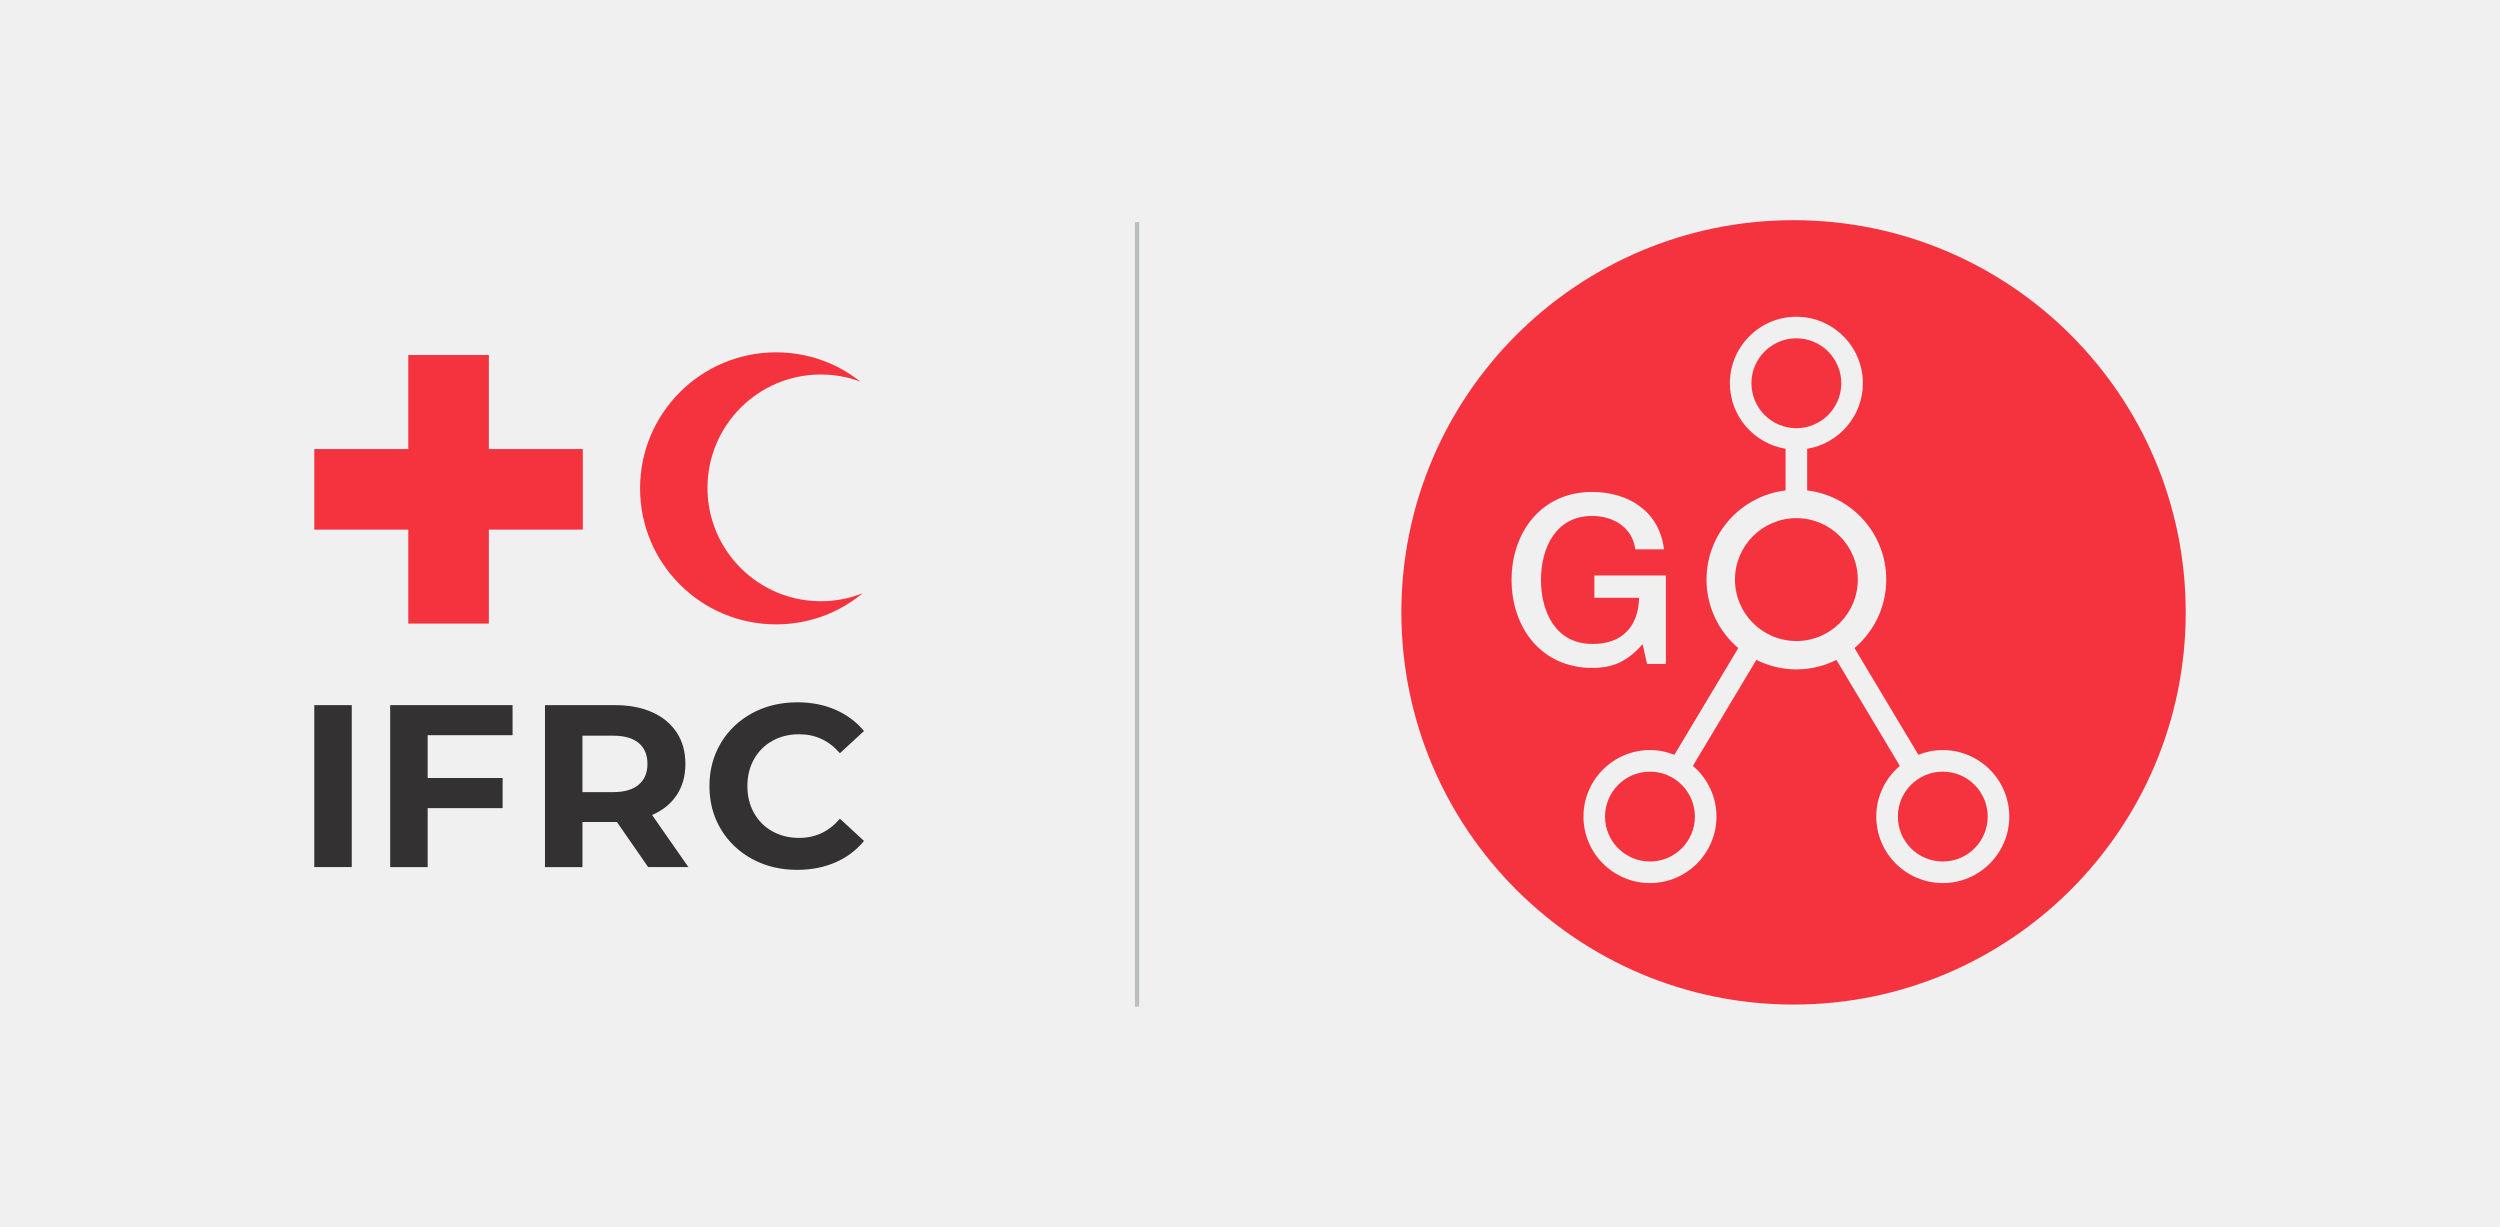
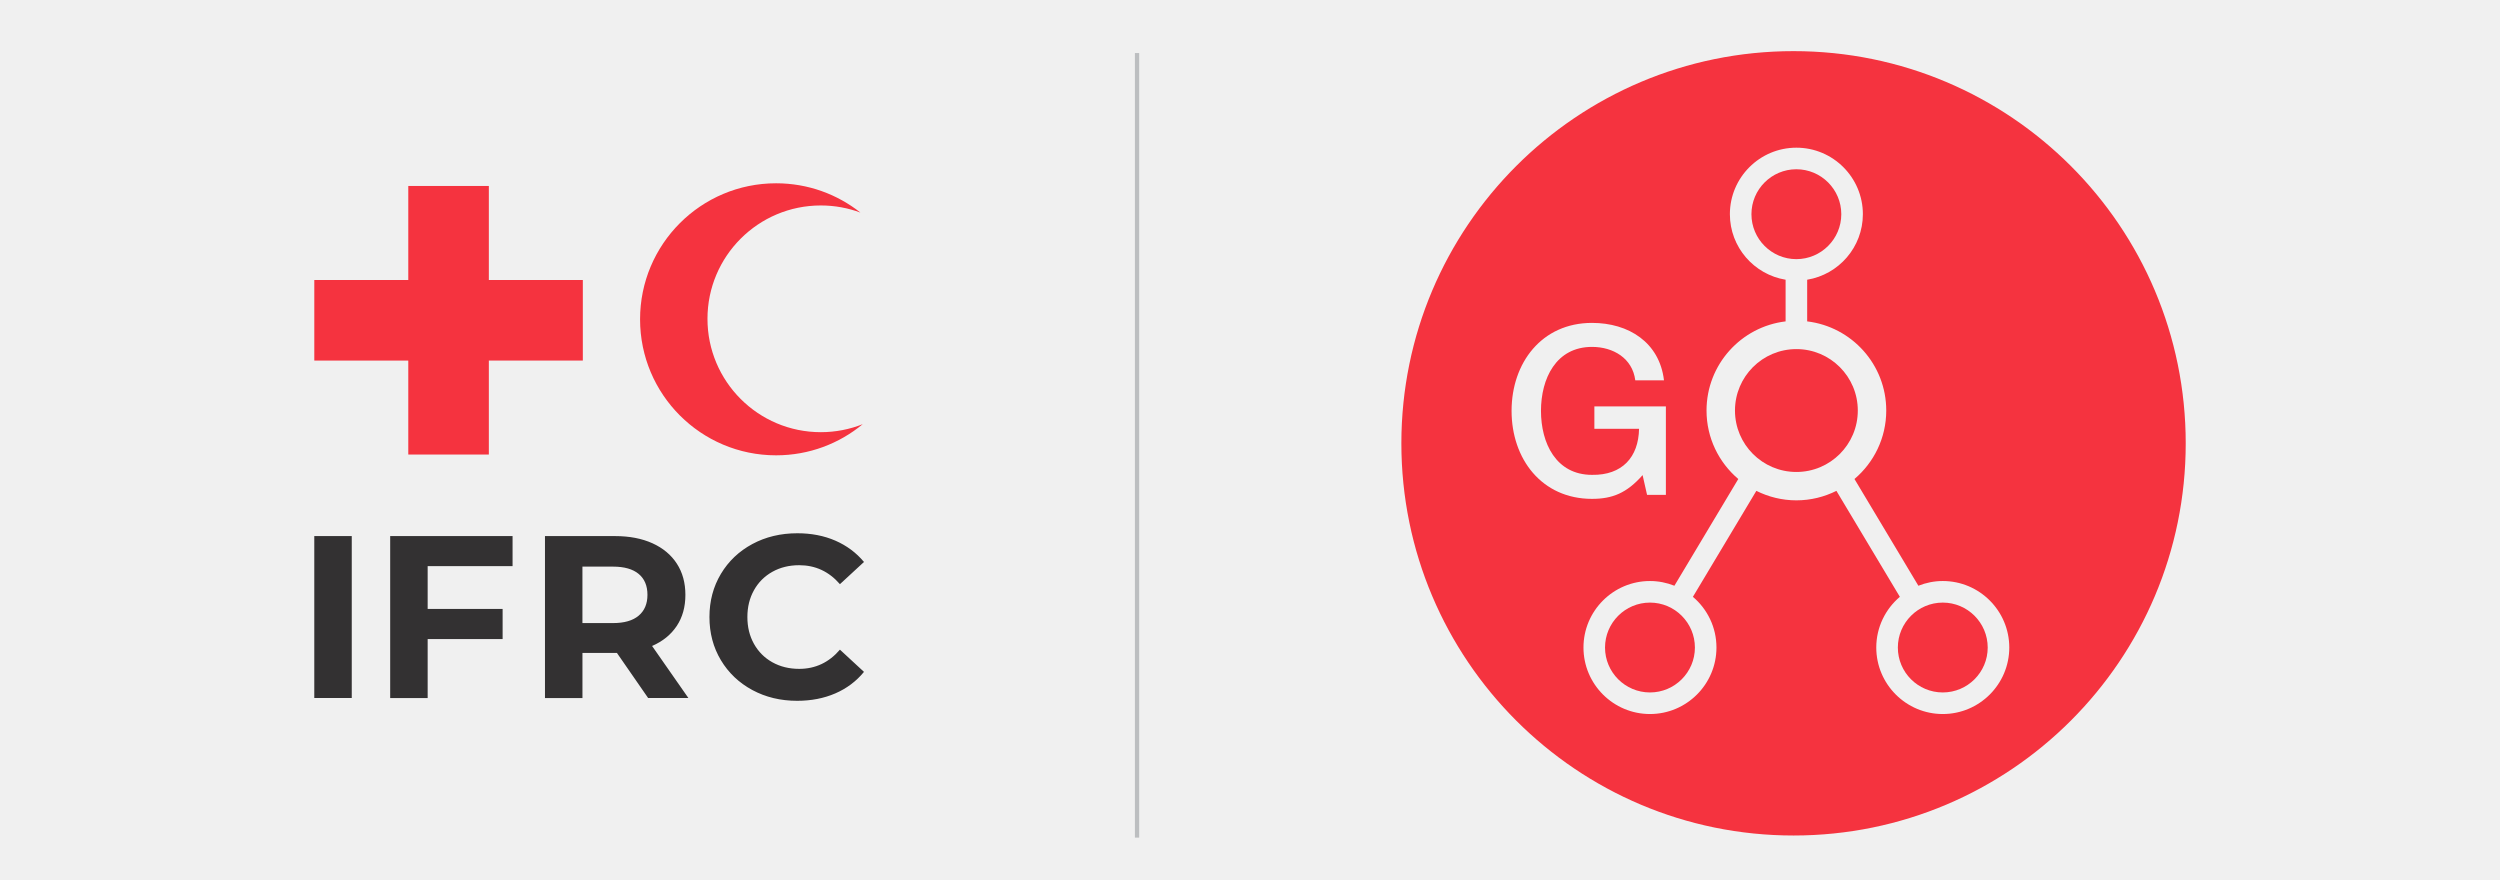
- <svg xmlns="http://www.w3.org/2000/svg" version="1.1" id="Layer_1" x="0px" y="0px" viewBox="0 0 1080 530" style="enable-background:new 0 0 1080 530;" xml:space="preserve">
-   <style type="text/css">
+ <svg xmlns="http://www.w3.org/2000/svg" version="1.1" id="Layer_1" x="0px" y="0px" viewBox="0 0 1080 380" xml:space="preserve" width="1080" height="380">
+   <defs id="defs3827" />
+   <style type="text/css" id="style3796">
	.st0{fill:#EFEFEF;}
	.st1{fill:#F5333F;}
	.st2{fill:#BCBEC0;}
	.st3{fill:#FFFFFF;}
	.st4{fill:#333132;}
</style>
-   <g>
-     <rect x="490.28" y="95.95" class="st2" width="1.85" height="338.93" />
-     <g>
-       <g>
-         <path class="st1" d="M795.44,165.56c0-10.71-8.71-19.41-19.41-19.41c-10.71,0-19.41,8.7-19.41,19.41s8.7,19.42,19.41,19.42     C786.73,184.97,795.44,176.26,795.44,165.56" />
-         <path class="st1" d="M712.79,333.35c-10.71,0-19.42,8.71-19.42,19.42c0,10.7,8.71,19.4,19.42,19.4c10.7,0,19.41-8.7,19.41-19.4     C732.2,342.06,723.49,333.35,712.79,333.35" />
-         <path class="st1" d="M776.04,223.84c-14.66,0-26.53,11.89-26.53,26.55c0,14.65,11.88,26.53,26.53,26.53s26.53-11.89,26.53-26.53     C802.57,235.72,790.69,223.84,776.04,223.84" />
-         <path class="st1" d="M839.28,333.35c-10.7,0-19.41,8.71-19.41,19.42c0,10.7,8.7,19.4,19.41,19.4c10.7,0,19.41-8.7,19.41-19.4     C858.69,342.06,849.98,333.35,839.28,333.35" />
-         <path class="st1" d="M839.28,381.49c-15.84,0-28.73-12.89-28.73-28.73c0-8.77,3.97-16.63,10.19-21.9l-27.41-45.78     c-5.21,2.6-11.06,4.1-17.29,4.1c-6.23,0-12.08-1.5-17.3-4.1l-27.41,45.78c6.23,5.27,10.18,13.13,10.18,21.9     c0,15.84-12.88,28.73-28.72,28.73s-28.73-12.89-28.73-28.73s12.89-28.73,28.73-28.73c3.72,0,7.28,0.74,10.55,2.04l27.6-46.11     c-8.39-7.12-13.72-17.72-13.72-29.58c0-19.86,14.92-36.21,34.16-38.51v-18c-13.63-2.23-24.07-14.06-24.07-28.31     c0-15.84,12.89-28.73,28.73-28.73c15.84,0,28.72,12.89,28.72,28.73c0,14.25-10.44,26.08-24.06,28.31v18     c19.25,2.31,34.16,18.65,34.16,38.51c0,11.87-5.34,22.47-13.73,29.58l27.61,46.11c3.27-1.3,6.83-2.04,10.55-2.04     c15.84,0,28.72,12.89,28.72,28.73S855.12,381.49,839.28,381.49 M653,250.53c0-20.73,13-38.01,34.75-38.01     c15.85,0,29.16,8.45,31.09,24.8h-12.4c-1.21-9.54-9.54-14.43-18.69-14.43c-15.56,0-22.05,13.71-22.05,27.64     s6.49,27.64,22.05,27.64c13,0.21,20.11-7.62,20.32-19.91h-19.3v-9.66h30.89v38.21h-8.13l-1.93-8.53     c-6.81,7.72-13,10.26-21.84,10.26C666.01,288.54,653,271.27,653,250.53 M774.81,95.12c-93.56,0-169.42,75.85-169.42,169.43     c0,93.56,75.86,169.42,169.42,169.42c93.57,0,169.42-75.86,169.42-169.42C944.23,170.97,868.38,95.12,774.81,95.12" />
+   <g id="g3822" transform="translate(0,-73.03024)">
+     <rect x="490.28" y="95.95" class="st2" width="1.85" height="338.93" id="rect3798" style="fill:#bcbec0" />
+     <g id="g3820">
+       <g id="g3810">
+         <path class="st1" d="m 795.44,165.56 c 0,-10.71 -8.71,-19.41 -19.41,-19.41 -10.71,0 -19.41,8.7 -19.41,19.41 0,10.71 8.7,19.42 19.41,19.42 10.7,-0.01 19.41,-8.72 19.41,-19.42" id="path3800" style="fill:#f5333f" />
+         <path class="st1" d="m 712.79,333.35 c -10.71,0 -19.42,8.71 -19.42,19.42 0,10.7 8.71,19.4 19.42,19.4 10.7,0 19.41,-8.7 19.41,-19.4 0,-10.71 -8.71,-19.42 -19.41,-19.42" id="path3802" style="fill:#f5333f" />
+         <path class="st1" d="m 776.04,223.84 c -14.66,0 -26.53,11.89 -26.53,26.55 0,14.65 11.88,26.53 26.53,26.53 14.65,0 26.53,-11.89 26.53,-26.53 0,-14.67 -11.88,-26.55 -26.53,-26.55" id="path3804" style="fill:#f5333f" />
+         <path class="st1" d="m 839.28,333.35 c -10.7,0 -19.41,8.71 -19.41,19.42 0,10.7 8.7,19.4 19.41,19.4 10.7,0 19.41,-8.7 19.41,-19.4 0,-10.71 -8.71,-19.42 -19.41,-19.42" id="path3806" style="fill:#f5333f" />
+         <path class="st1" d="m 839.28,381.49 c -15.84,0 -28.73,-12.89 -28.73,-28.73 0,-8.77 3.97,-16.63 10.19,-21.9 l -27.41,-45.78 c -5.21,2.6 -11.06,4.1 -17.29,4.1 -6.23,0 -12.08,-1.5 -17.3,-4.1 l -27.41,45.78 c 6.23,5.27 10.18,13.13 10.18,21.9 0,15.84 -12.88,28.73 -28.72,28.73 -15.84,0 -28.73,-12.89 -28.73,-28.73 0,-15.84 12.89,-28.73 28.73,-28.73 3.72,0 7.28,0.74 10.55,2.04 l 27.6,-46.11 c -8.39,-7.12 -13.72,-17.72 -13.72,-29.58 0,-19.86 14.92,-36.21 34.16,-38.51 v -18 c -13.63,-2.23 -24.07,-14.06 -24.07,-28.31 0,-15.84 12.89,-28.73 28.73,-28.73 15.84,0 28.72,12.89 28.72,28.73 0,14.25 -10.44,26.08 -24.06,28.31 v 18 c 19.25,2.31 34.16,18.65 34.16,38.51 0,11.87 -5.34,22.47 -13.73,29.58 l 27.61,46.11 c 3.27,-1.3 6.83,-2.04 10.55,-2.04 15.84,0 28.72,12.89 28.72,28.73 0,15.84 -12.89,28.73 -28.73,28.73 M 653,250.53 c 0,-20.73 13,-38.01 34.75,-38.01 15.85,0 29.16,8.45 31.09,24.8 h -12.4 c -1.21,-9.54 -9.54,-14.43 -18.69,-14.43 -15.56,0 -22.05,13.71 -22.05,27.64 0,13.93 6.49,27.64 22.05,27.64 13,0.21 20.11,-7.62 20.32,-19.91 h -19.3 v -9.66 h 30.89 v 38.21 h -8.13 l -1.93,-8.53 c -6.81,7.72 -13,10.26 -21.84,10.26 -21.75,0 -34.76,-17.27 -34.76,-38.01 M 774.81,95.12 c -93.56,0 -169.42,75.85 -169.42,169.43 0,93.56 75.86,169.42 169.42,169.42 93.57,0 169.42,-75.86 169.42,-169.42 0,-93.58 -75.85,-169.43 -169.42,-169.43" id="path3808" style="fill:#f5333f" />
      </g>
-       <g>
-         <polygon class="st1" points="176.38,228.8 135.78,228.8 135.78,193.99 176.38,193.99 176.38,193.97 176.38,153.37 211.18,153.37      211.18,193.97 211.18,193.99 251.78,193.99 251.78,228.79 211.18,228.79 211.18,228.78 211.18,269.39 176.38,269.39      176.38,228.78    " />
-         <path class="st1" d="M305.63,210.76c0-27.04,21.92-48.97,48.97-48.97c6.02,0,11.79,1.09,17.11,3.08     c-10.02-7.93-22.67-12.66-36.44-12.66c-32.45,0-58.76,26.31-58.76,58.76c0,32.45,26.3,58.76,58.76,58.76     c14.23,0,27.27-5.05,37.43-13.46c-5.61,2.23-11.71,3.46-18.11,3.46C327.55,259.73,305.63,237.8,305.63,210.76" />
-         <path class="st4" d="M344.36,375.78c6.06,0,11.56-1.07,16.49-3.2c4.93-2.14,9.06-5.23,12.39-9.3l-10.39-9.6     c-4.73,5.53-10.6,8.3-17.59,8.3c-4.33,0-8.19-0.95-11.6-2.85c-3.4-1.9-6.04-4.55-7.94-7.94c-1.9-3.4-2.85-7.26-2.85-11.6     s0.95-8.2,2.85-11.6c1.9-3.4,4.55-6.04,7.94-7.94c3.4-1.9,7.26-2.85,11.6-2.85c7,0,12.86,2.73,17.59,8.19l10.39-9.59     c-3.33-4-7.45-7.06-12.34-9.2c-4.9-2.13-10.38-3.2-16.44-3.2c-7.2,0-13.68,1.55-19.44,4.65c-5.76,3.1-10.3,7.4-13.59,12.9     c-3.29,5.49-4.95,11.71-4.95,18.64c0,6.93,1.65,13.14,4.95,18.64c3.3,5.5,7.83,9.79,13.59,12.9     C330.78,374.23,337.23,375.78,344.36,375.78 M279.7,330c0,3.87-1.27,6.87-3.8,9c-2.53,2.14-6.23,3.2-11.09,3.2h-13.2v-24.39h13.2     c4.86,0,8.56,1.05,11.09,3.15C278.43,323.06,279.7,326.07,279.7,330 M297.39,374.58l-15.69-22.49c4.6-2,8.15-4.88,10.65-8.64     c2.5-3.76,3.74-8.24,3.74-13.44c0-5.19-1.23-9.69-3.7-13.49c-2.46-3.8-5.98-6.73-10.54-8.8c-4.57-2.06-9.94-3.1-16.14-3.1h-30.28     v69.97h16.19v-19.49h14.09h0.8L280,374.58H297.39z M221.43,317.61v-12.99h-52.87v69.97h16.19v-25.49h32.38V336.1h-32.38v-18.49     H221.43z M135.77,374.58h16.19v-69.96h-16.19V374.58z" />
+       <g id="g3818">
+         <polygon class="st1" points="211.18,228.78 211.18,269.39 176.38,269.39 176.38,228.78 176.38,228.8 135.78,228.8 135.78,193.99 176.38,193.99 176.38,193.97 176.38,153.37 211.18,153.37 211.18,193.97 211.18,193.99 251.78,193.99 251.78,228.79 211.18,228.79 " id="polygon3812" style="fill:#f5333f" />
+         <path class="st1" d="m 305.63,210.76 c 0,-27.04 21.92,-48.97 48.97,-48.97 6.02,0 11.79,1.09 17.11,3.08 -10.02,-7.93 -22.67,-12.66 -36.44,-12.66 -32.45,0 -58.76,26.31 -58.76,58.76 0,32.45 26.3,58.76 58.76,58.76 14.23,0 27.27,-5.05 37.43,-13.46 -5.61,2.23 -11.71,3.46 -18.11,3.46 -27.04,0 -48.96,-21.93 -48.96,-48.97" id="path3814" style="fill:#f5333f" />
+         <path class="st4" d="m 344.36,375.78 c 6.06,0 11.56,-1.07 16.49,-3.2 4.93,-2.14 9.06,-5.23 12.39,-9.3 l -10.39,-9.6 c -4.73,5.53 -10.6,8.3 -17.59,8.3 -4.33,0 -8.19,-0.95 -11.6,-2.85 -3.4,-1.9 -6.04,-4.55 -7.94,-7.94 -1.9,-3.4 -2.85,-7.26 -2.85,-11.6 0,-4.34 0.95,-8.2 2.85,-11.6 1.9,-3.4 4.55,-6.04 7.94,-7.94 3.4,-1.9 7.26,-2.85 11.6,-2.85 7,0 12.86,2.73 17.59,8.19 l 10.39,-9.59 c -3.33,-4 -7.45,-7.06 -12.34,-9.2 -4.9,-2.13 -10.38,-3.2 -16.44,-3.2 -7.2,0 -13.68,1.55 -19.44,4.65 -5.76,3.1 -10.3,7.4 -13.59,12.9 -3.29,5.49 -4.95,11.71 -4.95,18.64 0,6.93 1.65,13.14 4.95,18.64 3.3,5.5 7.83,9.79 13.59,12.9 5.76,3.1 12.21,4.65 19.34,4.65 M 279.7,330 c 0,3.87 -1.27,6.87 -3.8,9 -2.53,2.14 -6.23,3.2 -11.09,3.2 h -13.2 v -24.39 h 13.2 c 4.86,0 8.56,1.05 11.09,3.15 2.53,2.1 3.8,5.11 3.8,9.04 m 17.69,44.58 -15.69,-22.49 c 4.6,-2 8.15,-4.88 10.65,-8.64 2.5,-3.76 3.74,-8.24 3.74,-13.44 0,-5.19 -1.23,-9.69 -3.7,-13.49 -2.46,-3.8 -5.98,-6.73 -10.54,-8.8 -4.57,-2.06 -9.94,-3.1 -16.14,-3.1 h -30.28 v 69.97 h 16.19 V 355.1 h 14.09 0.8 L 280,374.58 Z m -75.96,-56.97 v -12.99 h -52.87 v 69.97 h 16.19 V 349.1 h 32.38 v -13 h -32.38 v -18.49 z m -85.66,56.97 h 16.19 v -69.96 h -16.19 z" id="path3816" style="fill:#333132" />
      </g>
    </g>
  </g>
</svg>
